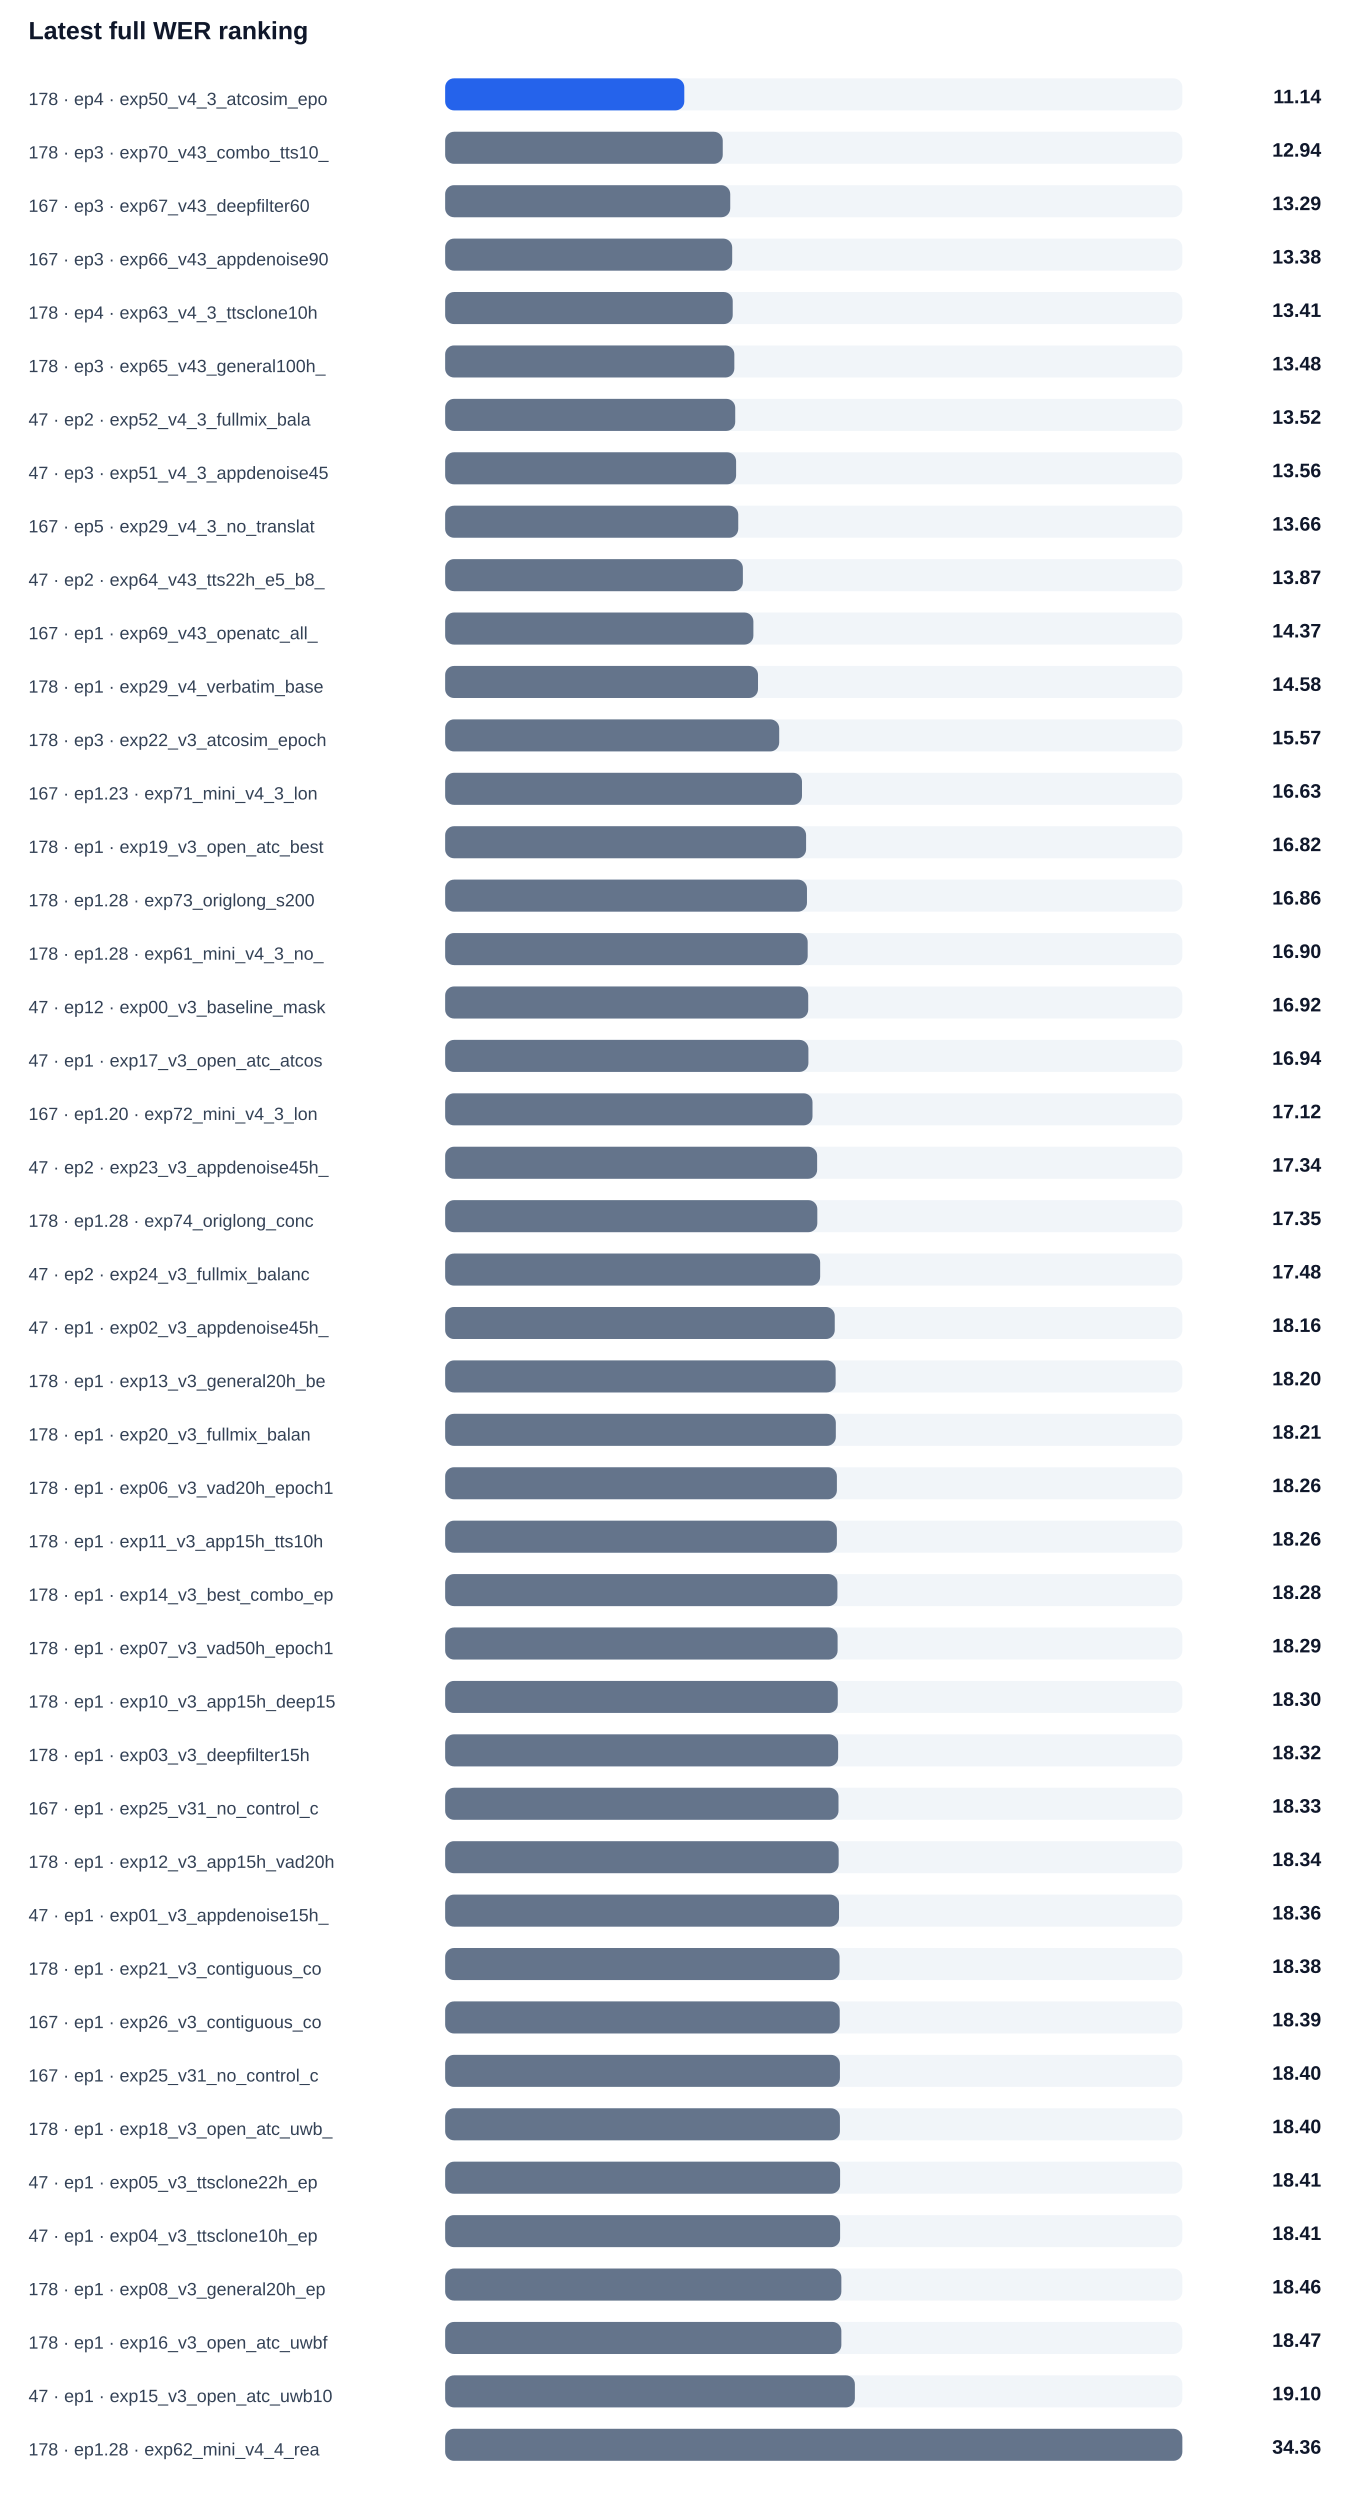
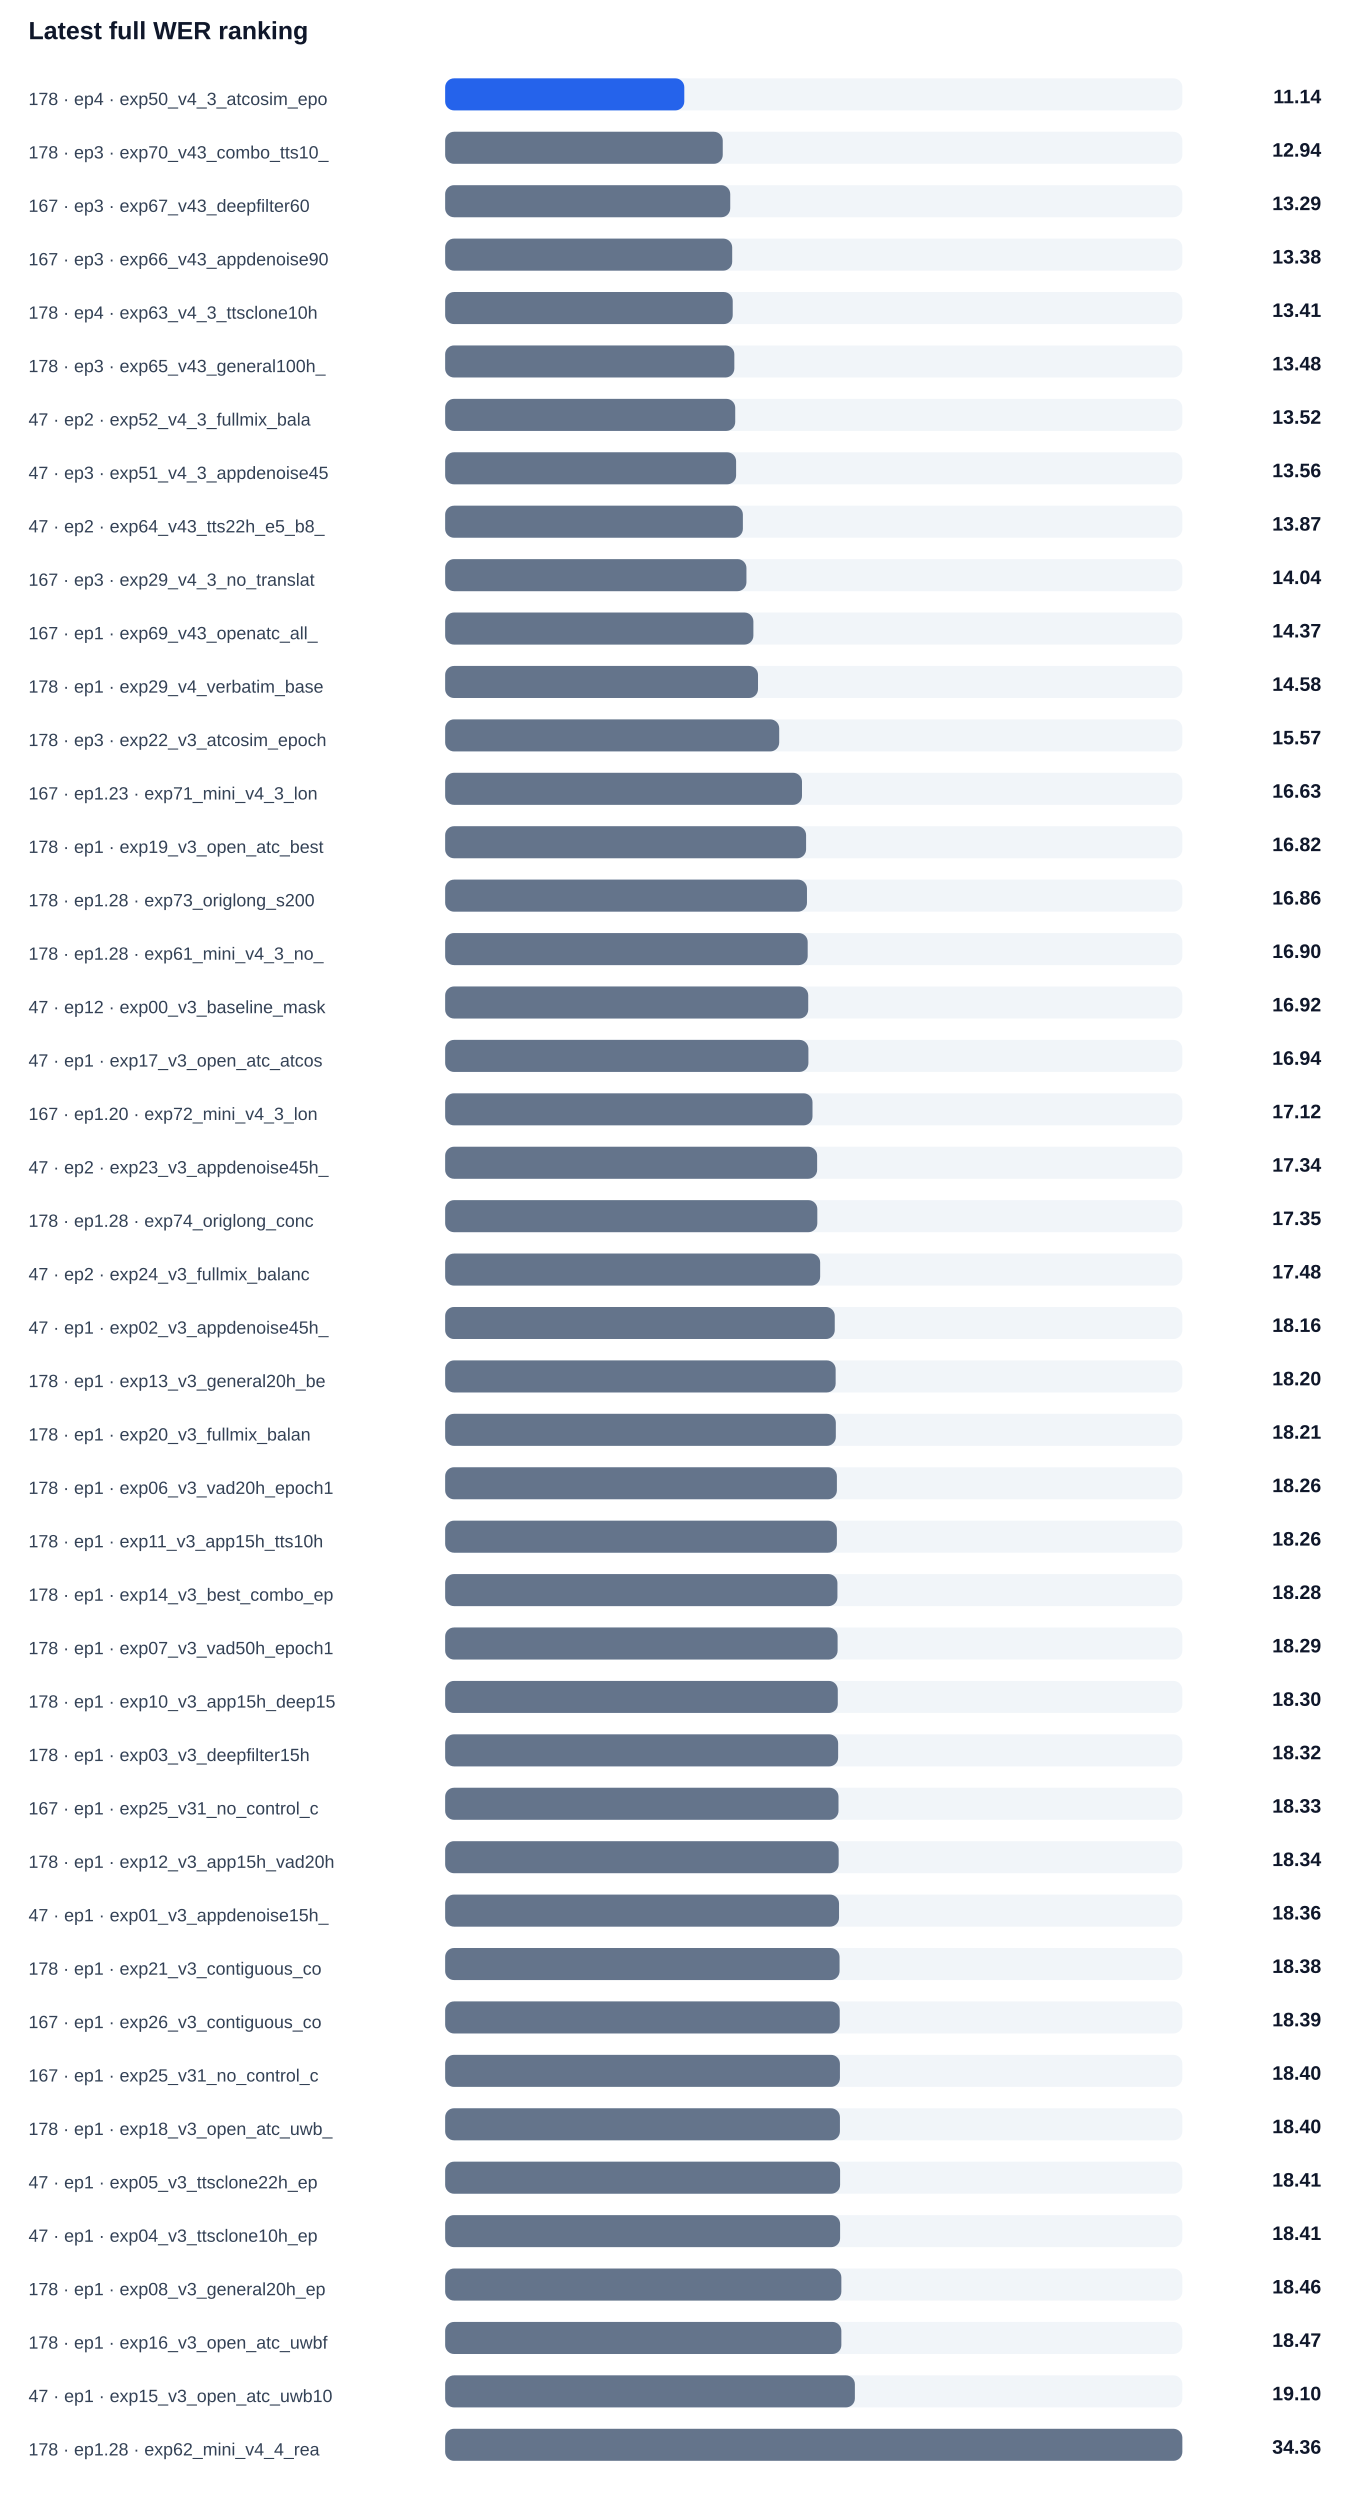
<svg xmlns="http://www.w3.org/2000/svg" width="100%" viewBox="0 0 760 1404" style="max-width:760px;background:#ffffff;border:1px solid #e5e7eb;border-radius:10px;">
  <text x="16.0" y="22.0" font-size="14" fill="#0f172a" text-anchor="start" font-family="Arial, sans-serif" font-weight="700">Latest full WER ranking</text>
  <text x="16.0" y="59.0" font-size="10" fill="#334155" text-anchor="start" font-family="Arial, sans-serif" font-weight="400">178 · ep4 · exp50_v4_3_atcosim_epo</text>
  <rect x="250" y="44" width="414" height="18" rx="5" fill="#f1f5f9" />
  <rect x="250" y="44" width="134.3" height="18" rx="5" fill="#2563eb" />
  <text x="742.0" y="58.0" font-size="11" fill="#0f172a" text-anchor="end" font-family="Arial, sans-serif" font-weight="700">11.14</text>
  <text x="16.0" y="89.0" font-size="10" fill="#334155" text-anchor="start" font-family="Arial, sans-serif" font-weight="400">178 · ep3 · exp70_v43_combo_tts10_</text>
  <rect x="250" y="74" width="414" height="18" rx="5" fill="#f1f5f9" />
  <rect x="250" y="74" width="155.9" height="18" rx="5" fill="#64748b" />
  <text x="742.0" y="88.0" font-size="11" fill="#0f172a" text-anchor="end" font-family="Arial, sans-serif" font-weight="700">12.94</text>
  <text x="16.0" y="119.0" font-size="10" fill="#334155" text-anchor="start" font-family="Arial, sans-serif" font-weight="400">167 · ep3 · exp67_v43_deepfilter60</text>
  <rect x="250" y="104" width="414" height="18" rx="5" fill="#f1f5f9" />
  <rect x="250" y="104" width="160.1" height="18" rx="5" fill="#64748b" />
  <text x="742.0" y="118.0" font-size="11" fill="#0f172a" text-anchor="end" font-family="Arial, sans-serif" font-weight="700">13.29</text>
  <text x="16.0" y="149.0" font-size="10" fill="#334155" text-anchor="start" font-family="Arial, sans-serif" font-weight="400">167 · ep3 · exp66_v43_appdenoise90</text>
  <rect x="250" y="134" width="414" height="18" rx="5" fill="#f1f5f9" />
  <rect x="250" y="134" width="161.2" height="18" rx="5" fill="#64748b" />
  <text x="742.0" y="148.0" font-size="11" fill="#0f172a" text-anchor="end" font-family="Arial, sans-serif" font-weight="700">13.38</text>
  <text x="16.0" y="179.0" font-size="10" fill="#334155" text-anchor="start" font-family="Arial, sans-serif" font-weight="400">178 · ep4 · exp63_v4_3_ttsclone10h</text>
  <rect x="250" y="164" width="414" height="18" rx="5" fill="#f1f5f9" />
  <rect x="250" y="164" width="161.5" height="18" rx="5" fill="#64748b" />
  <text x="742.0" y="178.0" font-size="11" fill="#0f172a" text-anchor="end" font-family="Arial, sans-serif" font-weight="700">13.41</text>
  <text x="16.0" y="209.0" font-size="10" fill="#334155" text-anchor="start" font-family="Arial, sans-serif" font-weight="400">178 · ep3 · exp65_v43_general100h_</text>
  <rect x="250" y="194" width="414" height="18" rx="5" fill="#f1f5f9" />
  <rect x="250" y="194" width="162.4" height="18" rx="5" fill="#64748b" />
  <text x="742.0" y="208.0" font-size="11" fill="#0f172a" text-anchor="end" font-family="Arial, sans-serif" font-weight="700">13.48</text>
  <text x="16.0" y="239.0" font-size="10" fill="#334155" text-anchor="start" font-family="Arial, sans-serif" font-weight="400">47 · ep2 · exp52_v4_3_fullmix_bala</text>
  <rect x="250" y="224" width="414" height="18" rx="5" fill="#f1f5f9" />
  <rect x="250" y="224" width="162.9" height="18" rx="5" fill="#64748b" />
  <text x="742.0" y="238.0" font-size="11" fill="#0f172a" text-anchor="end" font-family="Arial, sans-serif" font-weight="700">13.52</text>
  <text x="16.0" y="269.0" font-size="10" fill="#334155" text-anchor="start" font-family="Arial, sans-serif" font-weight="400">47 · ep3 · exp51_v4_3_appdenoise45</text>
  <rect x="250" y="254" width="414" height="18" rx="5" fill="#f1f5f9" />
  <rect x="250" y="254" width="163.4" height="18" rx="5" fill="#64748b" />
  <text x="742.0" y="268.0" font-size="11" fill="#0f172a" text-anchor="end" font-family="Arial, sans-serif" font-weight="700">13.56</text>
-   <text x="16.0" y="299.0" font-size="10" fill="#334155" text-anchor="start" font-family="Arial, sans-serif" font-weight="400">167 · ep5 · exp29_v4_3_no_translat</text>
+   <text x="16.0" y="299.0" font-size="10" fill="#334155" text-anchor="start" font-family="Arial, sans-serif" font-weight="400">47 · ep2 · exp64_v43_tts22h_e5_b8_</text>
  <rect x="250" y="284" width="414" height="18" rx="5" fill="#f1f5f9" />
-   <rect x="250" y="284" width="164.6" height="18" rx="5" fill="#64748b" />
-   <text x="742.0" y="298.0" font-size="11" fill="#0f172a" text-anchor="end" font-family="Arial, sans-serif" font-weight="700">13.66</text>
-   <text x="16.0" y="329.0" font-size="10" fill="#334155" text-anchor="start" font-family="Arial, sans-serif" font-weight="400">47 · ep2 · exp64_v43_tts22h_e5_b8_</text>
+   <rect x="250" y="284" width="167.2" height="18" rx="5" fill="#64748b" />
+   <text x="742.0" y="298.0" font-size="11" fill="#0f172a" text-anchor="end" font-family="Arial, sans-serif" font-weight="700">13.87</text>
+   <text x="16.0" y="329.0" font-size="10" fill="#334155" text-anchor="start" font-family="Arial, sans-serif" font-weight="400">167 · ep3 · exp29_v4_3_no_translat</text>
  <rect x="250" y="314" width="414" height="18" rx="5" fill="#f1f5f9" />
-   <rect x="250" y="314" width="167.2" height="18" rx="5" fill="#64748b" />
-   <text x="742.0" y="328.0" font-size="11" fill="#0f172a" text-anchor="end" font-family="Arial, sans-serif" font-weight="700">13.87</text>
+   <rect x="250" y="314" width="169.2" height="18" rx="5" fill="#64748b" />
+   <text x="742.0" y="328.0" font-size="11" fill="#0f172a" text-anchor="end" font-family="Arial, sans-serif" font-weight="700">14.04</text>
  <text x="16.0" y="359.0" font-size="10" fill="#334155" text-anchor="start" font-family="Arial, sans-serif" font-weight="400">167 · ep1 · exp69_v43_openatc_all_</text>
  <rect x="250" y="344" width="414" height="18" rx="5" fill="#f1f5f9" />
  <rect x="250" y="344" width="173.1" height="18" rx="5" fill="#64748b" />
  <text x="742.0" y="358.0" font-size="11" fill="#0f172a" text-anchor="end" font-family="Arial, sans-serif" font-weight="700">14.37</text>
  <text x="16.0" y="389.0" font-size="10" fill="#334155" text-anchor="start" font-family="Arial, sans-serif" font-weight="400">178 · ep1 · exp29_v4_verbatim_base</text>
  <rect x="250" y="374" width="414" height="18" rx="5" fill="#f1f5f9" />
  <rect x="250" y="374" width="175.7" height="18" rx="5" fill="#64748b" />
  <text x="742.0" y="388.0" font-size="11" fill="#0f172a" text-anchor="end" font-family="Arial, sans-serif" font-weight="700">14.58</text>
  <text x="16.0" y="419.0" font-size="10" fill="#334155" text-anchor="start" font-family="Arial, sans-serif" font-weight="400">178 · ep3 · exp22_v3_atcosim_epoch</text>
  <rect x="250" y="404" width="414" height="18" rx="5" fill="#f1f5f9" />
  <rect x="250" y="404" width="187.6" height="18" rx="5" fill="#64748b" />
  <text x="742.0" y="418.0" font-size="11" fill="#0f172a" text-anchor="end" font-family="Arial, sans-serif" font-weight="700">15.57</text>
  <text x="16.0" y="449.0" font-size="10" fill="#334155" text-anchor="start" font-family="Arial, sans-serif" font-weight="400">167 · ep1.23 · exp71_mini_v4_3_lon</text>
  <rect x="250" y="434" width="414" height="18" rx="5" fill="#f1f5f9" />
  <rect x="250" y="434" width="200.4" height="18" rx="5" fill="#64748b" />
  <text x="742.0" y="448.0" font-size="11" fill="#0f172a" text-anchor="end" font-family="Arial, sans-serif" font-weight="700">16.63</text>
  <text x="16.0" y="479.0" font-size="10" fill="#334155" text-anchor="start" font-family="Arial, sans-serif" font-weight="400">178 · ep1 · exp19_v3_open_atc_best</text>
  <rect x="250" y="464" width="414" height="18" rx="5" fill="#f1f5f9" />
  <rect x="250" y="464" width="202.7" height="18" rx="5" fill="#64748b" />
  <text x="742.0" y="478.0" font-size="11" fill="#0f172a" text-anchor="end" font-family="Arial, sans-serif" font-weight="700">16.82</text>
  <text x="16.0" y="509.0" font-size="10" fill="#334155" text-anchor="start" font-family="Arial, sans-serif" font-weight="400">178 · ep1.28 · exp73_origlong_s200</text>
  <rect x="250" y="494" width="414" height="18" rx="5" fill="#f1f5f9" />
  <rect x="250" y="494" width="203.2" height="18" rx="5" fill="#64748b" />
  <text x="742.0" y="508.0" font-size="11" fill="#0f172a" text-anchor="end" font-family="Arial, sans-serif" font-weight="700">16.86</text>
  <text x="16.0" y="539.0" font-size="10" fill="#334155" text-anchor="start" font-family="Arial, sans-serif" font-weight="400">178 · ep1.28 · exp61_mini_v4_3_no_</text>
  <rect x="250" y="524" width="414" height="18" rx="5" fill="#f1f5f9" />
  <rect x="250" y="524" width="203.6" height="18" rx="5" fill="#64748b" />
  <text x="742.0" y="538.0" font-size="11" fill="#0f172a" text-anchor="end" font-family="Arial, sans-serif" font-weight="700">16.90</text>
  <text x="16.0" y="569.0" font-size="10" fill="#334155" text-anchor="start" font-family="Arial, sans-serif" font-weight="400">47 · ep12 · exp00_v3_baseline_mask</text>
  <rect x="250" y="554" width="414" height="18" rx="5" fill="#f1f5f9" />
  <rect x="250" y="554" width="203.9" height="18" rx="5" fill="#64748b" />
  <text x="742.0" y="568.0" font-size="11" fill="#0f172a" text-anchor="end" font-family="Arial, sans-serif" font-weight="700">16.92</text>
  <text x="16.0" y="599.0" font-size="10" fill="#334155" text-anchor="start" font-family="Arial, sans-serif" font-weight="400">47 · ep1 · exp17_v3_open_atc_atcos</text>
  <rect x="250" y="584" width="414" height="18" rx="5" fill="#f1f5f9" />
  <rect x="250" y="584" width="204.0" height="18" rx="5" fill="#64748b" />
  <text x="742.0" y="598.0" font-size="11" fill="#0f172a" text-anchor="end" font-family="Arial, sans-serif" font-weight="700">16.94</text>
  <text x="16.0" y="629.0" font-size="10" fill="#334155" text-anchor="start" font-family="Arial, sans-serif" font-weight="400">167 · ep1.20 · exp72_mini_v4_3_lon</text>
  <rect x="250" y="614" width="414" height="18" rx="5" fill="#f1f5f9" />
  <rect x="250" y="614" width="206.3" height="18" rx="5" fill="#64748b" />
  <text x="742.0" y="628.0" font-size="11" fill="#0f172a" text-anchor="end" font-family="Arial, sans-serif" font-weight="700">17.12</text>
  <text x="16.0" y="659.0" font-size="10" fill="#334155" text-anchor="start" font-family="Arial, sans-serif" font-weight="400">47 · ep2 · exp23_v3_appdenoise45h_</text>
  <rect x="250" y="644" width="414" height="18" rx="5" fill="#f1f5f9" />
  <rect x="250" y="644" width="208.9" height="18" rx="5" fill="#64748b" />
  <text x="742.0" y="658.0" font-size="11" fill="#0f172a" text-anchor="end" font-family="Arial, sans-serif" font-weight="700">17.34</text>
  <text x="16.0" y="689.0" font-size="10" fill="#334155" text-anchor="start" font-family="Arial, sans-serif" font-weight="400">178 · ep1.28 · exp74_origlong_conc</text>
  <rect x="250" y="674" width="414" height="18" rx="5" fill="#f1f5f9" />
  <rect x="250" y="674" width="209.0" height="18" rx="5" fill="#64748b" />
  <text x="742.0" y="688.0" font-size="11" fill="#0f172a" text-anchor="end" font-family="Arial, sans-serif" font-weight="700">17.35</text>
  <text x="16.0" y="719.0" font-size="10" fill="#334155" text-anchor="start" font-family="Arial, sans-serif" font-weight="400">47 · ep2 · exp24_v3_fullmix_balanc</text>
  <rect x="250" y="704" width="414" height="18" rx="5" fill="#f1f5f9" />
  <rect x="250" y="704" width="210.6" height="18" rx="5" fill="#64748b" />
  <text x="742.0" y="718.0" font-size="11" fill="#0f172a" text-anchor="end" font-family="Arial, sans-serif" font-weight="700">17.48</text>
  <text x="16.0" y="749.0" font-size="10" fill="#334155" text-anchor="start" font-family="Arial, sans-serif" font-weight="400">47 · ep1 · exp02_v3_appdenoise45h_</text>
  <rect x="250" y="734" width="414" height="18" rx="5" fill="#f1f5f9" />
  <rect x="250" y="734" width="218.8" height="18" rx="5" fill="#64748b" />
  <text x="742.0" y="748.0" font-size="11" fill="#0f172a" text-anchor="end" font-family="Arial, sans-serif" font-weight="700">18.16</text>
  <text x="16.0" y="779.0" font-size="10" fill="#334155" text-anchor="start" font-family="Arial, sans-serif" font-weight="400">178 · ep1 · exp13_v3_general20h_be</text>
  <rect x="250" y="764" width="414" height="18" rx="5" fill="#f1f5f9" />
  <rect x="250" y="764" width="219.3" height="18" rx="5" fill="#64748b" />
  <text x="742.0" y="778.0" font-size="11" fill="#0f172a" text-anchor="end" font-family="Arial, sans-serif" font-weight="700">18.20</text>
  <text x="16.0" y="809.0" font-size="10" fill="#334155" text-anchor="start" font-family="Arial, sans-serif" font-weight="400">178 · ep1 · exp20_v3_fullmix_balan</text>
  <rect x="250" y="794" width="414" height="18" rx="5" fill="#f1f5f9" />
  <rect x="250" y="794" width="219.4" height="18" rx="5" fill="#64748b" />
  <text x="742.0" y="808.0" font-size="11" fill="#0f172a" text-anchor="end" font-family="Arial, sans-serif" font-weight="700">18.21</text>
  <text x="16.0" y="839.0" font-size="10" fill="#334155" text-anchor="start" font-family="Arial, sans-serif" font-weight="400">178 · ep1 · exp06_v3_vad20h_epoch1</text>
  <rect x="250" y="824" width="414" height="18" rx="5" fill="#f1f5f9" />
  <rect x="250" y="824" width="220.0" height="18" rx="5" fill="#64748b" />
  <text x="742.0" y="838.0" font-size="11" fill="#0f172a" text-anchor="end" font-family="Arial, sans-serif" font-weight="700">18.26</text>
  <text x="16.0" y="869.0" font-size="10" fill="#334155" text-anchor="start" font-family="Arial, sans-serif" font-weight="400">178 · ep1 · exp11_v3_app15h_tts10h</text>
  <rect x="250" y="854" width="414" height="18" rx="5" fill="#f1f5f9" />
  <rect x="250" y="854" width="220.0" height="18" rx="5" fill="#64748b" />
  <text x="742.0" y="868.0" font-size="11" fill="#0f172a" text-anchor="end" font-family="Arial, sans-serif" font-weight="700">18.26</text>
  <text x="16.0" y="899.0" font-size="10" fill="#334155" text-anchor="start" font-family="Arial, sans-serif" font-weight="400">178 · ep1 · exp14_v3_best_combo_ep</text>
  <rect x="250" y="884" width="414" height="18" rx="5" fill="#f1f5f9" />
  <rect x="250" y="884" width="220.3" height="18" rx="5" fill="#64748b" />
  <text x="742.0" y="898.0" font-size="11" fill="#0f172a" text-anchor="end" font-family="Arial, sans-serif" font-weight="700">18.28</text>
  <text x="16.0" y="929.0" font-size="10" fill="#334155" text-anchor="start" font-family="Arial, sans-serif" font-weight="400">178 · ep1 · exp07_v3_vad50h_epoch1</text>
  <rect x="250" y="914" width="414" height="18" rx="5" fill="#f1f5f9" />
  <rect x="250" y="914" width="220.4" height="18" rx="5" fill="#64748b" />
  <text x="742.0" y="928.0" font-size="11" fill="#0f172a" text-anchor="end" font-family="Arial, sans-serif" font-weight="700">18.29</text>
  <text x="16.0" y="959.0" font-size="10" fill="#334155" text-anchor="start" font-family="Arial, sans-serif" font-weight="400">178 · ep1 · exp10_v3_app15h_deep15</text>
  <rect x="250" y="944" width="414" height="18" rx="5" fill="#f1f5f9" />
  <rect x="250" y="944" width="220.5" height="18" rx="5" fill="#64748b" />
  <text x="742.0" y="958.0" font-size="11" fill="#0f172a" text-anchor="end" font-family="Arial, sans-serif" font-weight="700">18.30</text>
  <text x="16.0" y="989.0" font-size="10" fill="#334155" text-anchor="start" font-family="Arial, sans-serif" font-weight="400">178 · ep1 · exp03_v3_deepfilter15h</text>
  <rect x="250" y="974" width="414" height="18" rx="5" fill="#f1f5f9" />
  <rect x="250" y="974" width="220.7" height="18" rx="5" fill="#64748b" />
  <text x="742.0" y="988.0" font-size="11" fill="#0f172a" text-anchor="end" font-family="Arial, sans-serif" font-weight="700">18.32</text>
  <text x="16.0" y="1019.0" font-size="10" fill="#334155" text-anchor="start" font-family="Arial, sans-serif" font-weight="400">167 · ep1 · exp25_v31_no_control_c</text>
  <rect x="250" y="1004" width="414" height="18" rx="5" fill="#f1f5f9" />
  <rect x="250" y="1004" width="220.9" height="18" rx="5" fill="#64748b" />
  <text x="742.0" y="1018.0" font-size="11" fill="#0f172a" text-anchor="end" font-family="Arial, sans-serif" font-weight="700">18.33</text>
  <text x="16.0" y="1049.0" font-size="10" fill="#334155" text-anchor="start" font-family="Arial, sans-serif" font-weight="400">178 · ep1 · exp12_v3_app15h_vad20h</text>
  <rect x="250" y="1034" width="414" height="18" rx="5" fill="#f1f5f9" />
  <rect x="250" y="1034" width="221.0" height="18" rx="5" fill="#64748b" />
  <text x="742.0" y="1048.0" font-size="11" fill="#0f172a" text-anchor="end" font-family="Arial, sans-serif" font-weight="700">18.34</text>
  <text x="16.0" y="1079.0" font-size="10" fill="#334155" text-anchor="start" font-family="Arial, sans-serif" font-weight="400">47 · ep1 · exp01_v3_appdenoise15h_</text>
  <rect x="250" y="1064" width="414" height="18" rx="5" fill="#f1f5f9" />
  <rect x="250" y="1064" width="221.2" height="18" rx="5" fill="#64748b" />
  <text x="742.0" y="1078.0" font-size="11" fill="#0f172a" text-anchor="end" font-family="Arial, sans-serif" font-weight="700">18.36</text>
  <text x="16.0" y="1109.0" font-size="10" fill="#334155" text-anchor="start" font-family="Arial, sans-serif" font-weight="400">178 · ep1 · exp21_v3_contiguous_co</text>
  <rect x="250" y="1094" width="414" height="18" rx="5" fill="#f1f5f9" />
  <rect x="250" y="1094" width="221.5" height="18" rx="5" fill="#64748b" />
  <text x="742.0" y="1108.0" font-size="11" fill="#0f172a" text-anchor="end" font-family="Arial, sans-serif" font-weight="700">18.38</text>
  <text x="16.0" y="1139.0" font-size="10" fill="#334155" text-anchor="start" font-family="Arial, sans-serif" font-weight="400">167 · ep1 · exp26_v3_contiguous_co</text>
  <rect x="250" y="1124" width="414" height="18" rx="5" fill="#f1f5f9" />
  <rect x="250" y="1124" width="221.6" height="18" rx="5" fill="#64748b" />
  <text x="742.0" y="1138.0" font-size="11" fill="#0f172a" text-anchor="end" font-family="Arial, sans-serif" font-weight="700">18.39</text>
  <text x="16.0" y="1169.0" font-size="10" fill="#334155" text-anchor="start" font-family="Arial, sans-serif" font-weight="400">167 · ep1 · exp25_v31_no_control_c</text>
  <rect x="250" y="1154" width="414" height="18" rx="5" fill="#f1f5f9" />
  <rect x="250" y="1154" width="221.7" height="18" rx="5" fill="#64748b" />
  <text x="742.0" y="1168.0" font-size="11" fill="#0f172a" text-anchor="end" font-family="Arial, sans-serif" font-weight="700">18.40</text>
  <text x="16.0" y="1199.0" font-size="10" fill="#334155" text-anchor="start" font-family="Arial, sans-serif" font-weight="400">178 · ep1 · exp18_v3_open_atc_uwb_</text>
  <rect x="250" y="1184" width="414" height="18" rx="5" fill="#f1f5f9" />
  <rect x="250" y="1184" width="221.7" height="18" rx="5" fill="#64748b" />
  <text x="742.0" y="1198.0" font-size="11" fill="#0f172a" text-anchor="end" font-family="Arial, sans-serif" font-weight="700">18.40</text>
  <text x="16.0" y="1229.0" font-size="10" fill="#334155" text-anchor="start" font-family="Arial, sans-serif" font-weight="400">47 · ep1 · exp05_v3_ttsclone22h_ep</text>
  <rect x="250" y="1214" width="414" height="18" rx="5" fill="#f1f5f9" />
  <rect x="250" y="1214" width="221.8" height="18" rx="5" fill="#64748b" />
  <text x="742.0" y="1228.0" font-size="11" fill="#0f172a" text-anchor="end" font-family="Arial, sans-serif" font-weight="700">18.41</text>
  <text x="16.0" y="1259.0" font-size="10" fill="#334155" text-anchor="start" font-family="Arial, sans-serif" font-weight="400">47 · ep1 · exp04_v3_ttsclone10h_ep</text>
  <rect x="250" y="1244" width="414" height="18" rx="5" fill="#f1f5f9" />
  <rect x="250" y="1244" width="221.8" height="18" rx="5" fill="#64748b" />
  <text x="742.0" y="1258.0" font-size="11" fill="#0f172a" text-anchor="end" font-family="Arial, sans-serif" font-weight="700">18.41</text>
  <text x="16.0" y="1289.0" font-size="10" fill="#334155" text-anchor="start" font-family="Arial, sans-serif" font-weight="400">178 · ep1 · exp08_v3_general20h_ep</text>
  <rect x="250" y="1274" width="414" height="18" rx="5" fill="#f1f5f9" />
  <rect x="250" y="1274" width="222.5" height="18" rx="5" fill="#64748b" />
  <text x="742.0" y="1288.0" font-size="11" fill="#0f172a" text-anchor="end" font-family="Arial, sans-serif" font-weight="700">18.46</text>
  <text x="16.0" y="1319.0" font-size="10" fill="#334155" text-anchor="start" font-family="Arial, sans-serif" font-weight="400">178 · ep1 · exp16_v3_open_atc_uwbf</text>
  <rect x="250" y="1304" width="414" height="18" rx="5" fill="#f1f5f9" />
  <rect x="250" y="1304" width="222.5" height="18" rx="5" fill="#64748b" />
  <text x="742.0" y="1318.0" font-size="11" fill="#0f172a" text-anchor="end" font-family="Arial, sans-serif" font-weight="700">18.47</text>
  <text x="16.0" y="1349.0" font-size="10" fill="#334155" text-anchor="start" font-family="Arial, sans-serif" font-weight="400">47 · ep1 · exp15_v3_open_atc_uwb10</text>
  <rect x="250" y="1334" width="414" height="18" rx="5" fill="#f1f5f9" />
  <rect x="250" y="1334" width="230.1" height="18" rx="5" fill="#64748b" />
  <text x="742.0" y="1348.0" font-size="11" fill="#0f172a" text-anchor="end" font-family="Arial, sans-serif" font-weight="700">19.10</text>
  <text x="16.0" y="1379.0" font-size="10" fill="#334155" text-anchor="start" font-family="Arial, sans-serif" font-weight="400">178 · ep1.28 · exp62_mini_v4_4_rea</text>
  <rect x="250" y="1364" width="414" height="18" rx="5" fill="#f1f5f9" />
  <rect x="250" y="1364" width="414.0" height="18" rx="5" fill="#64748b" />
  <text x="742.0" y="1378.0" font-size="11" fill="#0f172a" text-anchor="end" font-family="Arial, sans-serif" font-weight="700">34.36</text>
</svg>
